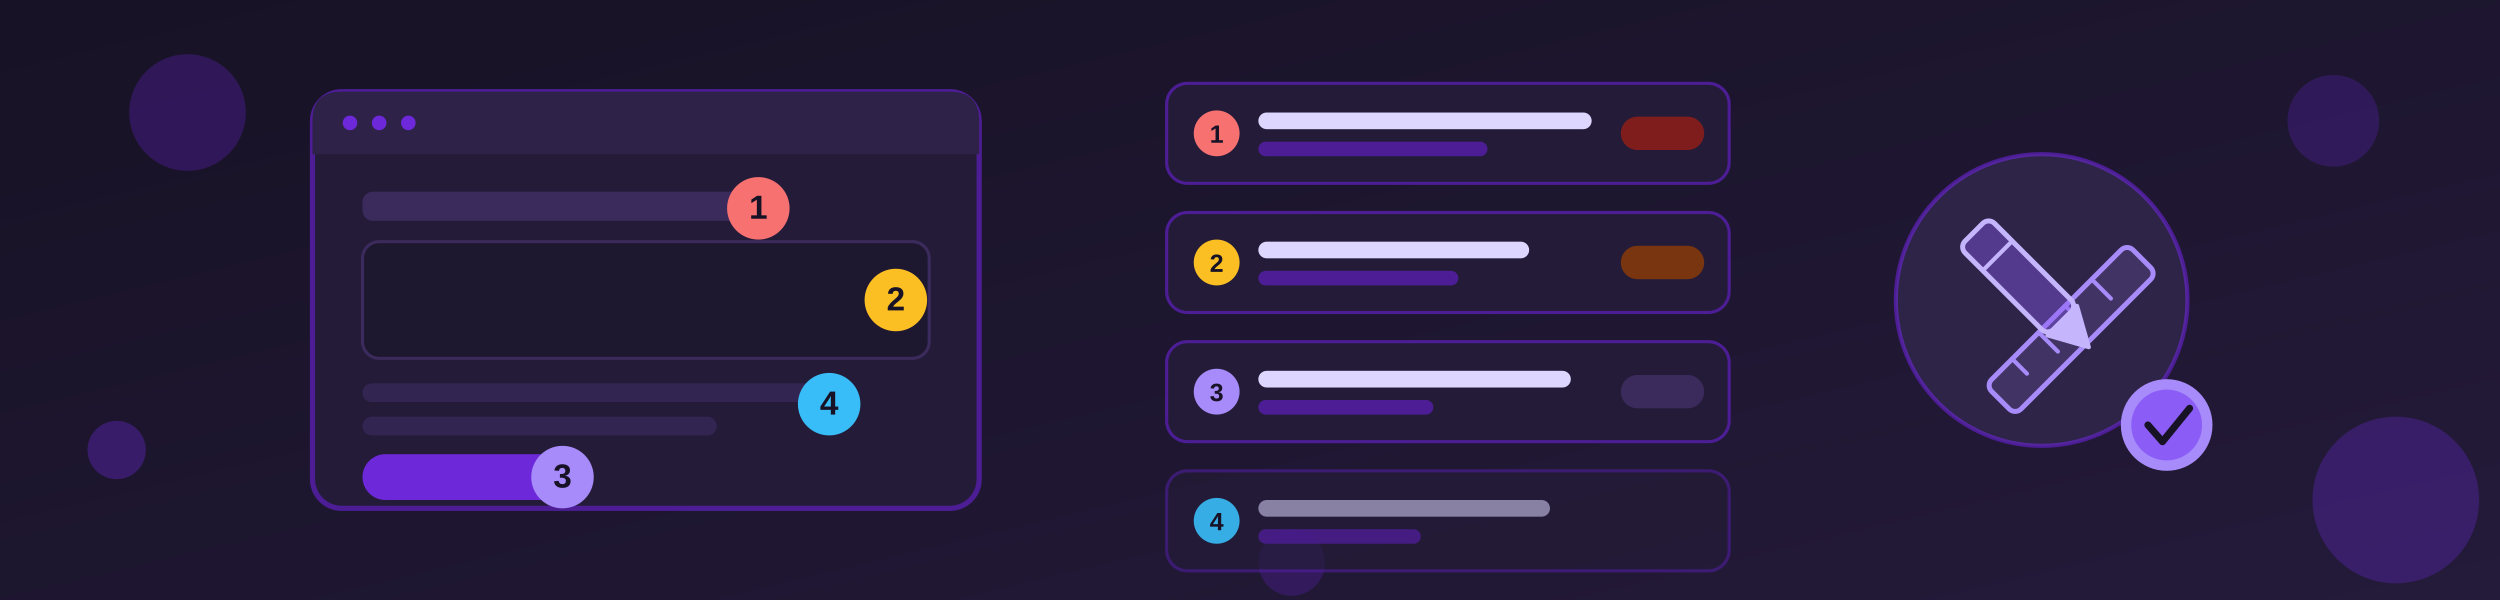
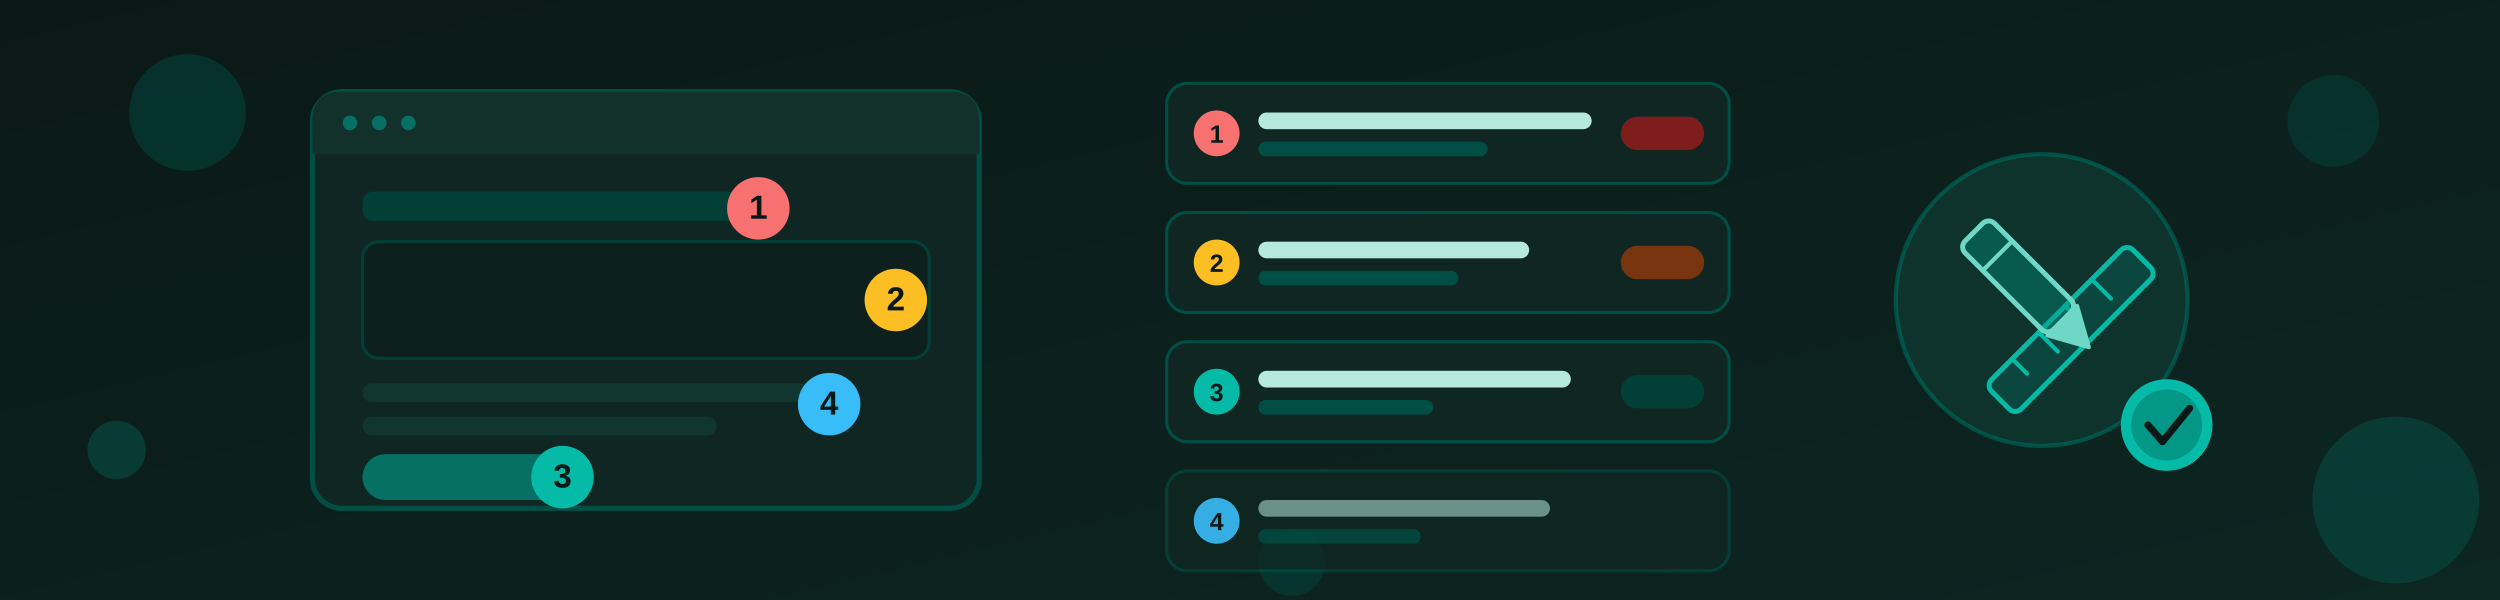
<svg xmlns="http://www.w3.org/2000/svg" viewBox="0 0 1200 288" width="1200" height="288" role="img" aria-label="Design Critique">
  <defs>
    <linearGradient id="dc-dd-bg" x1="0%" y1="0%" x2="100%" y2="100%">
-       <stop offset="0%" stop-color="#171225" />
-       <stop offset="100%" stop-color="#241a3a" />
+       <stop offset="0%" stop-color="#0b1916" />
+       <stop offset="100%" stop-color="#0c2622" />
    </linearGradient>
  </defs>
  <rect width="1200" height="288" fill="url(#dc-dd-bg)" />
-   <circle cx="90" cy="54" r="28" fill="#4c1d95" opacity="0.45" />
-   <circle cx="56" cy="216" r="14" fill="#6d28d9" opacity="0.35" />
-   <circle cx="620" cy="270" r="16" fill="#4c1d95" opacity="0.4" />
-   <circle cx="1120" cy="58" r="22" fill="#4c1d95" opacity="0.4" />
-   <circle cx="1150" cy="240" r="40" fill="#6d28d9" opacity="0.3" />
+   <circle cx="90" cy="54" r="28" fill="#004e44" opacity="0.45" />
+   <circle cx="56" cy="216" r="14" fill="#057063" opacity="0.35" />
+   <circle cx="620" cy="270" r="16" fill="#004e44" opacity="0.4" />
+   <circle cx="1120" cy="58" r="22" fill="#004e44" opacity="0.4" />
+   <circle cx="1150" cy="240" r="40" fill="#057063" opacity="0.3" />
  <g transform="translate(150,44)">
-     <rect x="0" y="0" width="320" height="200" rx="14" fill="#241b38" stroke="#4c1d95" stroke-width="2.5" />
-     <path d="M0,14 Q0,0 14,0 L306,0 Q320,0 320,14 L320,30 L0,30 Z" fill="#2e2248" />
-     <circle cx="18" cy="15" r="3.5" fill="#6d28d9" />
-     <circle cx="32" cy="15" r="3.5" fill="#6d28d9" />
-     <circle cx="46" cy="15" r="3.5" fill="#6d28d9" />
-     <rect x="24" y="48" width="184" height="14" rx="5" fill="#3b2a5c" />
-     <rect x="24" y="72" width="272" height="56" rx="8" fill="#1e1730" stroke="#3b2a5c" stroke-width="1.5" />
-     <rect x="24" y="140" width="230" height="9" rx="4.5" fill="#332552" />
-     <rect x="24" y="156" width="170" height="9" rx="4.5" fill="#332552" />
-     <rect x="24" y="174" width="96" height="22" rx="11" fill="#6d28d9" />
+     <rect x="0" y="0" width="320" height="200" rx="14" fill="#0f2622" stroke="#004e44" stroke-width="2.5" />
+     <path d="M0,14 Q0,0 14,0 L306,0 Q320,0 320,14 L320,30 L0,30 Z" fill="#12312b" />
+     <circle cx="18" cy="15" r="3.5" fill="#057063" />
+     <circle cx="32" cy="15" r="3.5" fill="#057063" />
+     <circle cx="46" cy="15" r="3.5" fill="#057063" />
+     <rect x="24" y="48" width="184" height="14" rx="5" fill="#023f37" />
+     <rect x="24" y="72" width="272" height="56" rx="8" fill="#0d201d" stroke="#023f37" stroke-width="1.5" />
+     <rect x="24" y="140" width="230" height="9" rx="4.5" fill="#113630" />
+     <rect x="24" y="156" width="170" height="9" rx="4.5" fill="#113630" />
+     <rect x="24" y="174" width="96" height="22" rx="11" fill="#057063" />
    <circle cx="214" cy="56" r="15" fill="#f87171" />
-     <text x="214" y="61" font-family="Arial, Helvetica, sans-serif" font-size="16" font-weight="700" fill="#171225" text-anchor="middle">1</text>
+     <text x="214" y="61" font-family="Arial, Helvetica, sans-serif" font-size="16" font-weight="700" fill="#0b1916" text-anchor="middle">1</text>
    <circle cx="280" cy="100" r="15" fill="#fbbf24" />
-     <text x="280" y="105" font-family="Arial, Helvetica, sans-serif" font-size="16" font-weight="700" fill="#171225" text-anchor="middle">2</text>
-     <circle cx="120" cy="185" r="15" fill="#a78bfa" />
-     <text x="120" y="190" font-family="Arial, Helvetica, sans-serif" font-size="16" font-weight="700" fill="#171225" text-anchor="middle">3</text>
+     <text x="280" y="105" font-family="Arial, Helvetica, sans-serif" font-size="16" font-weight="700" fill="#0b1916" text-anchor="middle">2</text>
+     <circle cx="120" cy="185" r="15" fill="#05baa6" />
+     <text x="120" y="190" font-family="Arial, Helvetica, sans-serif" font-size="16" font-weight="700" fill="#0b1916" text-anchor="middle">3</text>
    <circle cx="248" cy="150" r="15" fill="#38bdf8" />
-     <text x="248" y="155" font-family="Arial, Helvetica, sans-serif" font-size="16" font-weight="700" fill="#171225" text-anchor="middle">4</text>
+     <text x="248" y="155" font-family="Arial, Helvetica, sans-serif" font-size="16" font-weight="700" fill="#0b1916" text-anchor="middle">4</text>
  </g>
  <g transform="translate(560,40)">
-     <rect x="0" y="0" width="270" height="48" rx="10" fill="#241b38" stroke="#4c1d95" stroke-width="1.5" />
+     <rect x="0" y="0" width="270" height="48" rx="10" fill="#0f2622" stroke="#004e44" stroke-width="1.5" />
    <circle cx="24" cy="24" r="11" fill="#f87171" />
-     <text x="24" y="28.5" font-family="Arial, Helvetica, sans-serif" font-size="12" font-weight="700" fill="#171225" text-anchor="middle">1</text>
-     <rect x="44" y="14" width="160" height="8" rx="4" fill="#ddd6fe" />
-     <rect x="44" y="28" width="110" height="7" rx="3.5" fill="#4c1d95" />
+     <text x="24" y="28.5" font-family="Arial, Helvetica, sans-serif" font-size="12" font-weight="700" fill="#0b1916" text-anchor="middle">1</text>
+     <rect x="44" y="14" width="160" height="8" rx="4" fill="#b5e9de" />
+     <rect x="44" y="28" width="110" height="7" rx="3.5" fill="#004e44" />
    <rect x="218" y="16" width="40" height="16" rx="8" fill="#7f1d1d" />
-     <rect x="0" y="62" width="270" height="48" rx="10" fill="#241b38" stroke="#4c1d95" stroke-width="1.5" />
+     <rect x="0" y="62" width="270" height="48" rx="10" fill="#0f2622" stroke="#004e44" stroke-width="1.5" />
    <circle cx="24" cy="86" r="11" fill="#fbbf24" />
-     <text x="24" y="90.5" font-family="Arial, Helvetica, sans-serif" font-size="12" font-weight="700" fill="#171225" text-anchor="middle">2</text>
-     <rect x="44" y="76" width="130" height="8" rx="4" fill="#ddd6fe" />
-     <rect x="44" y="90" width="96" height="7" rx="3.5" fill="#4c1d95" />
+     <text x="24" y="90.5" font-family="Arial, Helvetica, sans-serif" font-size="12" font-weight="700" fill="#0b1916" text-anchor="middle">2</text>
+     <rect x="44" y="76" width="130" height="8" rx="4" fill="#b5e9de" />
+     <rect x="44" y="90" width="96" height="7" rx="3.5" fill="#004e44" />
    <rect x="218" y="78" width="40" height="16" rx="8" fill="#78350f" />
-     <rect x="0" y="124" width="270" height="48" rx="10" fill="#241b38" stroke="#4c1d95" stroke-width="1.5" />
-     <circle cx="24" cy="148" r="11" fill="#a78bfa" />
-     <text x="24" y="152.5" font-family="Arial, Helvetica, sans-serif" font-size="12" font-weight="700" fill="#171225" text-anchor="middle">3</text>
-     <rect x="44" y="138" width="150" height="8" rx="4" fill="#ddd6fe" />
-     <rect x="44" y="152" width="84" height="7" rx="3.5" fill="#4c1d95" />
-     <rect x="218" y="140" width="40" height="16" rx="8" fill="#3b2a5c" />
-     <rect x="0" y="186" width="270" height="48" rx="10" fill="#241b38" stroke="#4c1d95" stroke-width="1.5" opacity="0.65" />
+     <rect x="0" y="124" width="270" height="48" rx="10" fill="#0f2622" stroke="#004e44" stroke-width="1.5" />
+     <circle cx="24" cy="148" r="11" fill="#05baa6" />
+     <text x="24" y="152.5" font-family="Arial, Helvetica, sans-serif" font-size="12" font-weight="700" fill="#0b1916" text-anchor="middle">3</text>
+     <rect x="44" y="138" width="150" height="8" rx="4" fill="#b5e9de" />
+     <rect x="44" y="152" width="84" height="7" rx="3.5" fill="#004e44" />
+     <rect x="218" y="140" width="40" height="16" rx="8" fill="#023f37" />
+     <rect x="0" y="186" width="270" height="48" rx="10" fill="#0f2622" stroke="#004e44" stroke-width="1.5" opacity="0.65" />
    <circle cx="24" cy="210" r="11" fill="#38bdf8" opacity="0.9" />
-     <text x="24" y="214.5" font-family="Arial, Helvetica, sans-serif" font-size="12" font-weight="700" fill="#171225" text-anchor="middle">4</text>
-     <rect x="44" y="200" width="140" height="8" rx="4" fill="#ddd6fe" opacity="0.55" />
-     <rect x="44" y="214" width="78" height="7" rx="3.5" fill="#4c1d95" opacity="0.8" />
+     <text x="24" y="214.5" font-family="Arial, Helvetica, sans-serif" font-size="12" font-weight="700" fill="#0b1916" text-anchor="middle">4</text>
+     <rect x="44" y="200" width="140" height="8" rx="4" fill="#b5e9de" opacity="0.55" />
+     <rect x="44" y="214" width="78" height="7" rx="3.5" fill="#004e44" opacity="0.8" />
  </g>
  <g transform="translate(980,144)">
-     <circle r="70" fill="#241b38" stroke="#4c1d95" stroke-width="2" />
-     <circle r="70" fill="#a78bfa" opacity="0.08" />
+     <circle r="70" fill="#0f2622" stroke="#004e44" stroke-width="2" />
+     <circle r="70" fill="#05baa6" opacity="0.08" />
    <g stroke-linecap="round" stroke-linejoin="round">
      <g transform="rotate(-45)">
-         <rect x="-48" y="10" width="96" height="20" rx="4" fill="#a78bfa" fill-opacity="0.16" stroke="#a78bfa" stroke-width="2.4" />
-         <line x1="-30" y1="10" x2="-30" y2="20" stroke="#a78bfa" stroke-width="2" />
-         <line x1="-12" y1="10" x2="-12" y2="23" stroke="#a78bfa" stroke-width="2" />
-         <line x1="6" y1="10" x2="6" y2="20" stroke="#a78bfa" stroke-width="2" />
-         <line x1="24" y1="10" x2="24" y2="23" stroke="#a78bfa" stroke-width="2" />
+         <rect x="-48" y="10" width="96" height="20" rx="4" fill="#05baa6" fill-opacity="0.16" stroke="#05baa6" stroke-width="2.4" />
+         <line x1="-30" y1="10" x2="-30" y2="20" stroke="#05baa6" stroke-width="2" />
+         <line x1="-12" y1="10" x2="-12" y2="23" stroke="#05baa6" stroke-width="2" />
+         <line x1="6" y1="10" x2="6" y2="20" stroke="#05baa6" stroke-width="2" />
+         <line x1="24" y1="10" x2="24" y2="23" stroke="#05baa6" stroke-width="2" />
      </g>
      <g transform="rotate(-45)">
-         <rect x="-10" y="-46" width="20" height="60" rx="4" fill="#8b5cf6" fill-opacity="0.4" stroke="#c4b5fd" stroke-width="2.4" />
-         <line x1="-10" y1="-30" x2="10" y2="-30" stroke="#c4b5fd" stroke-width="2" />
-         <path d="M-10,14 L0,32 L10,14 Z" fill="#c4b5fd" stroke="#c4b5fd" stroke-width="2" />
+         <rect x="-10" y="-46" width="20" height="60" rx="4" fill="#029786" fill-opacity="0.4" stroke="#6fd7c5" stroke-width="2.4" />
+         <line x1="-10" y1="-30" x2="10" y2="-30" stroke="#6fd7c5" stroke-width="2" />
+         <path d="M-10,14 L0,32 L10,14 Z" fill="#6fd7c5" stroke="#6fd7c5" stroke-width="2" />
      </g>
    </g>
  </g>
  <g transform="translate(1040,204)">
-     <circle r="22" fill="#a78bfa" />
-     <circle r="17" fill="#8b5cf6" />
-     <path d="M-9 0 L-2 8 L11 -8" stroke="#171225" stroke-width="3.4" fill="none" stroke-linecap="round" stroke-linejoin="round" />
+     <circle r="22" fill="#05baa6" />
+     <circle r="17" fill="#029786" />
+     <path d="M-9 0 L-2 8 L11 -8" stroke="#0b1916" stroke-width="3.4" fill="none" stroke-linecap="round" stroke-linejoin="round" />
  </g>
</svg>
